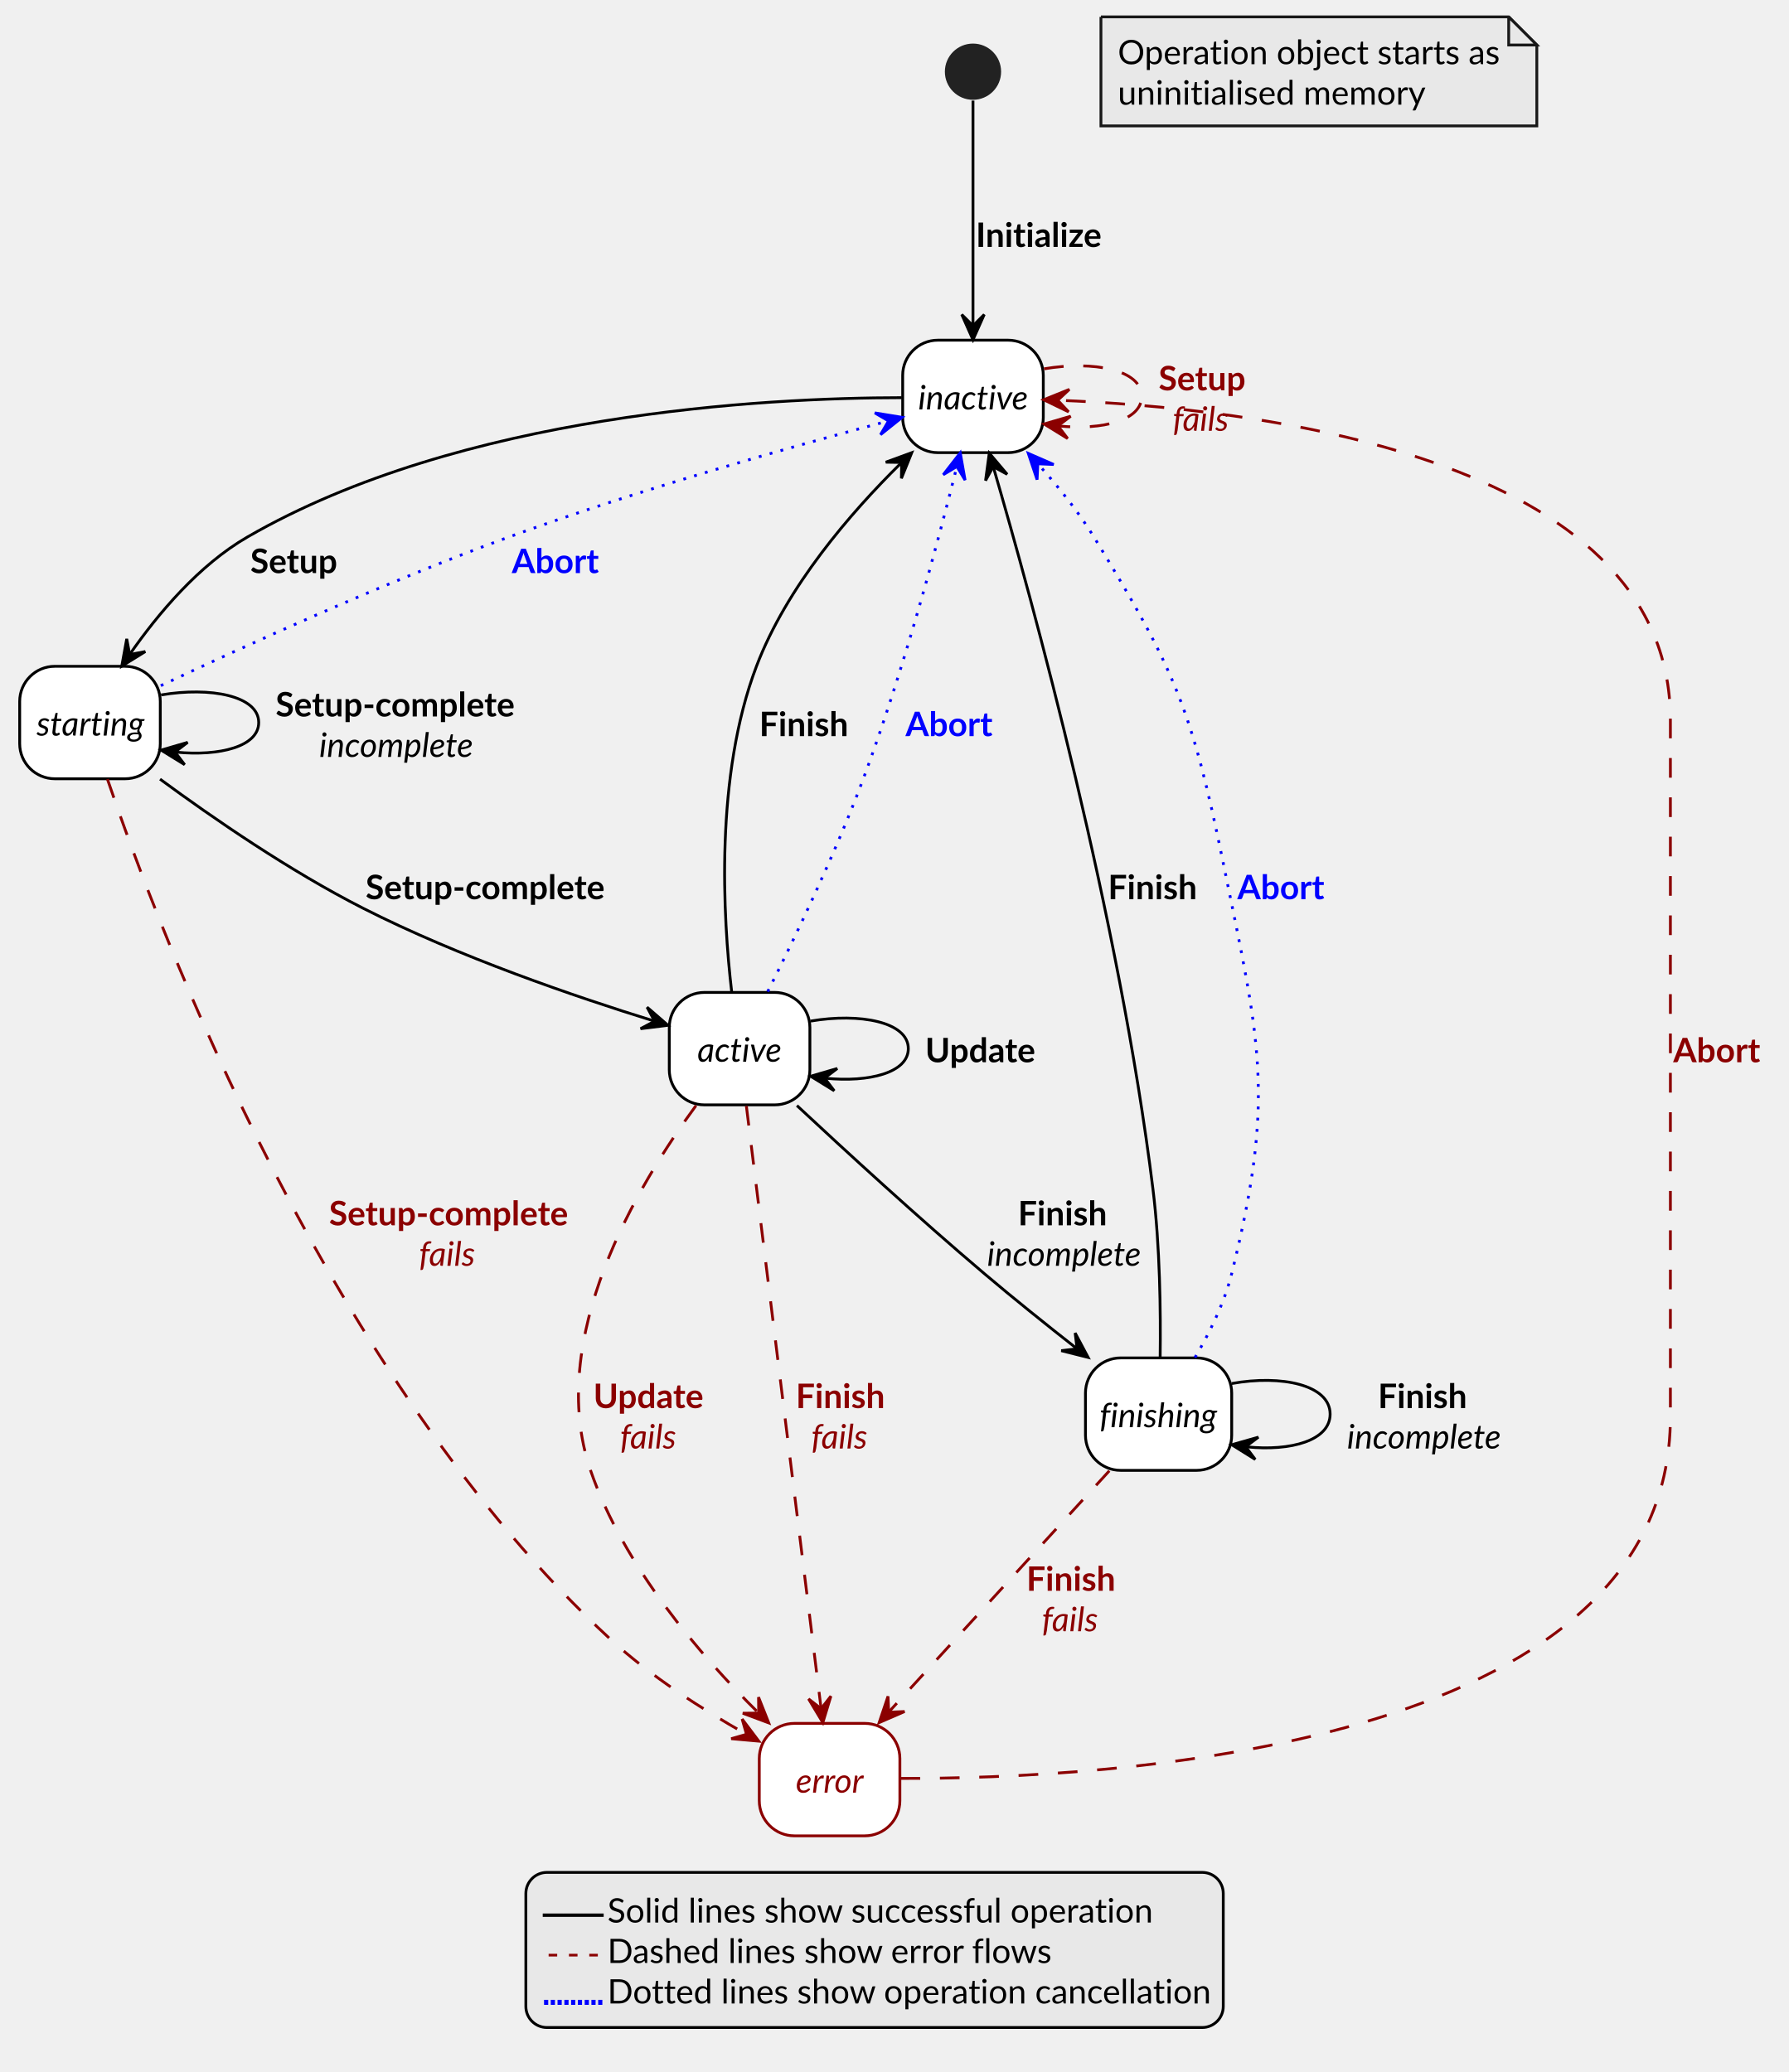
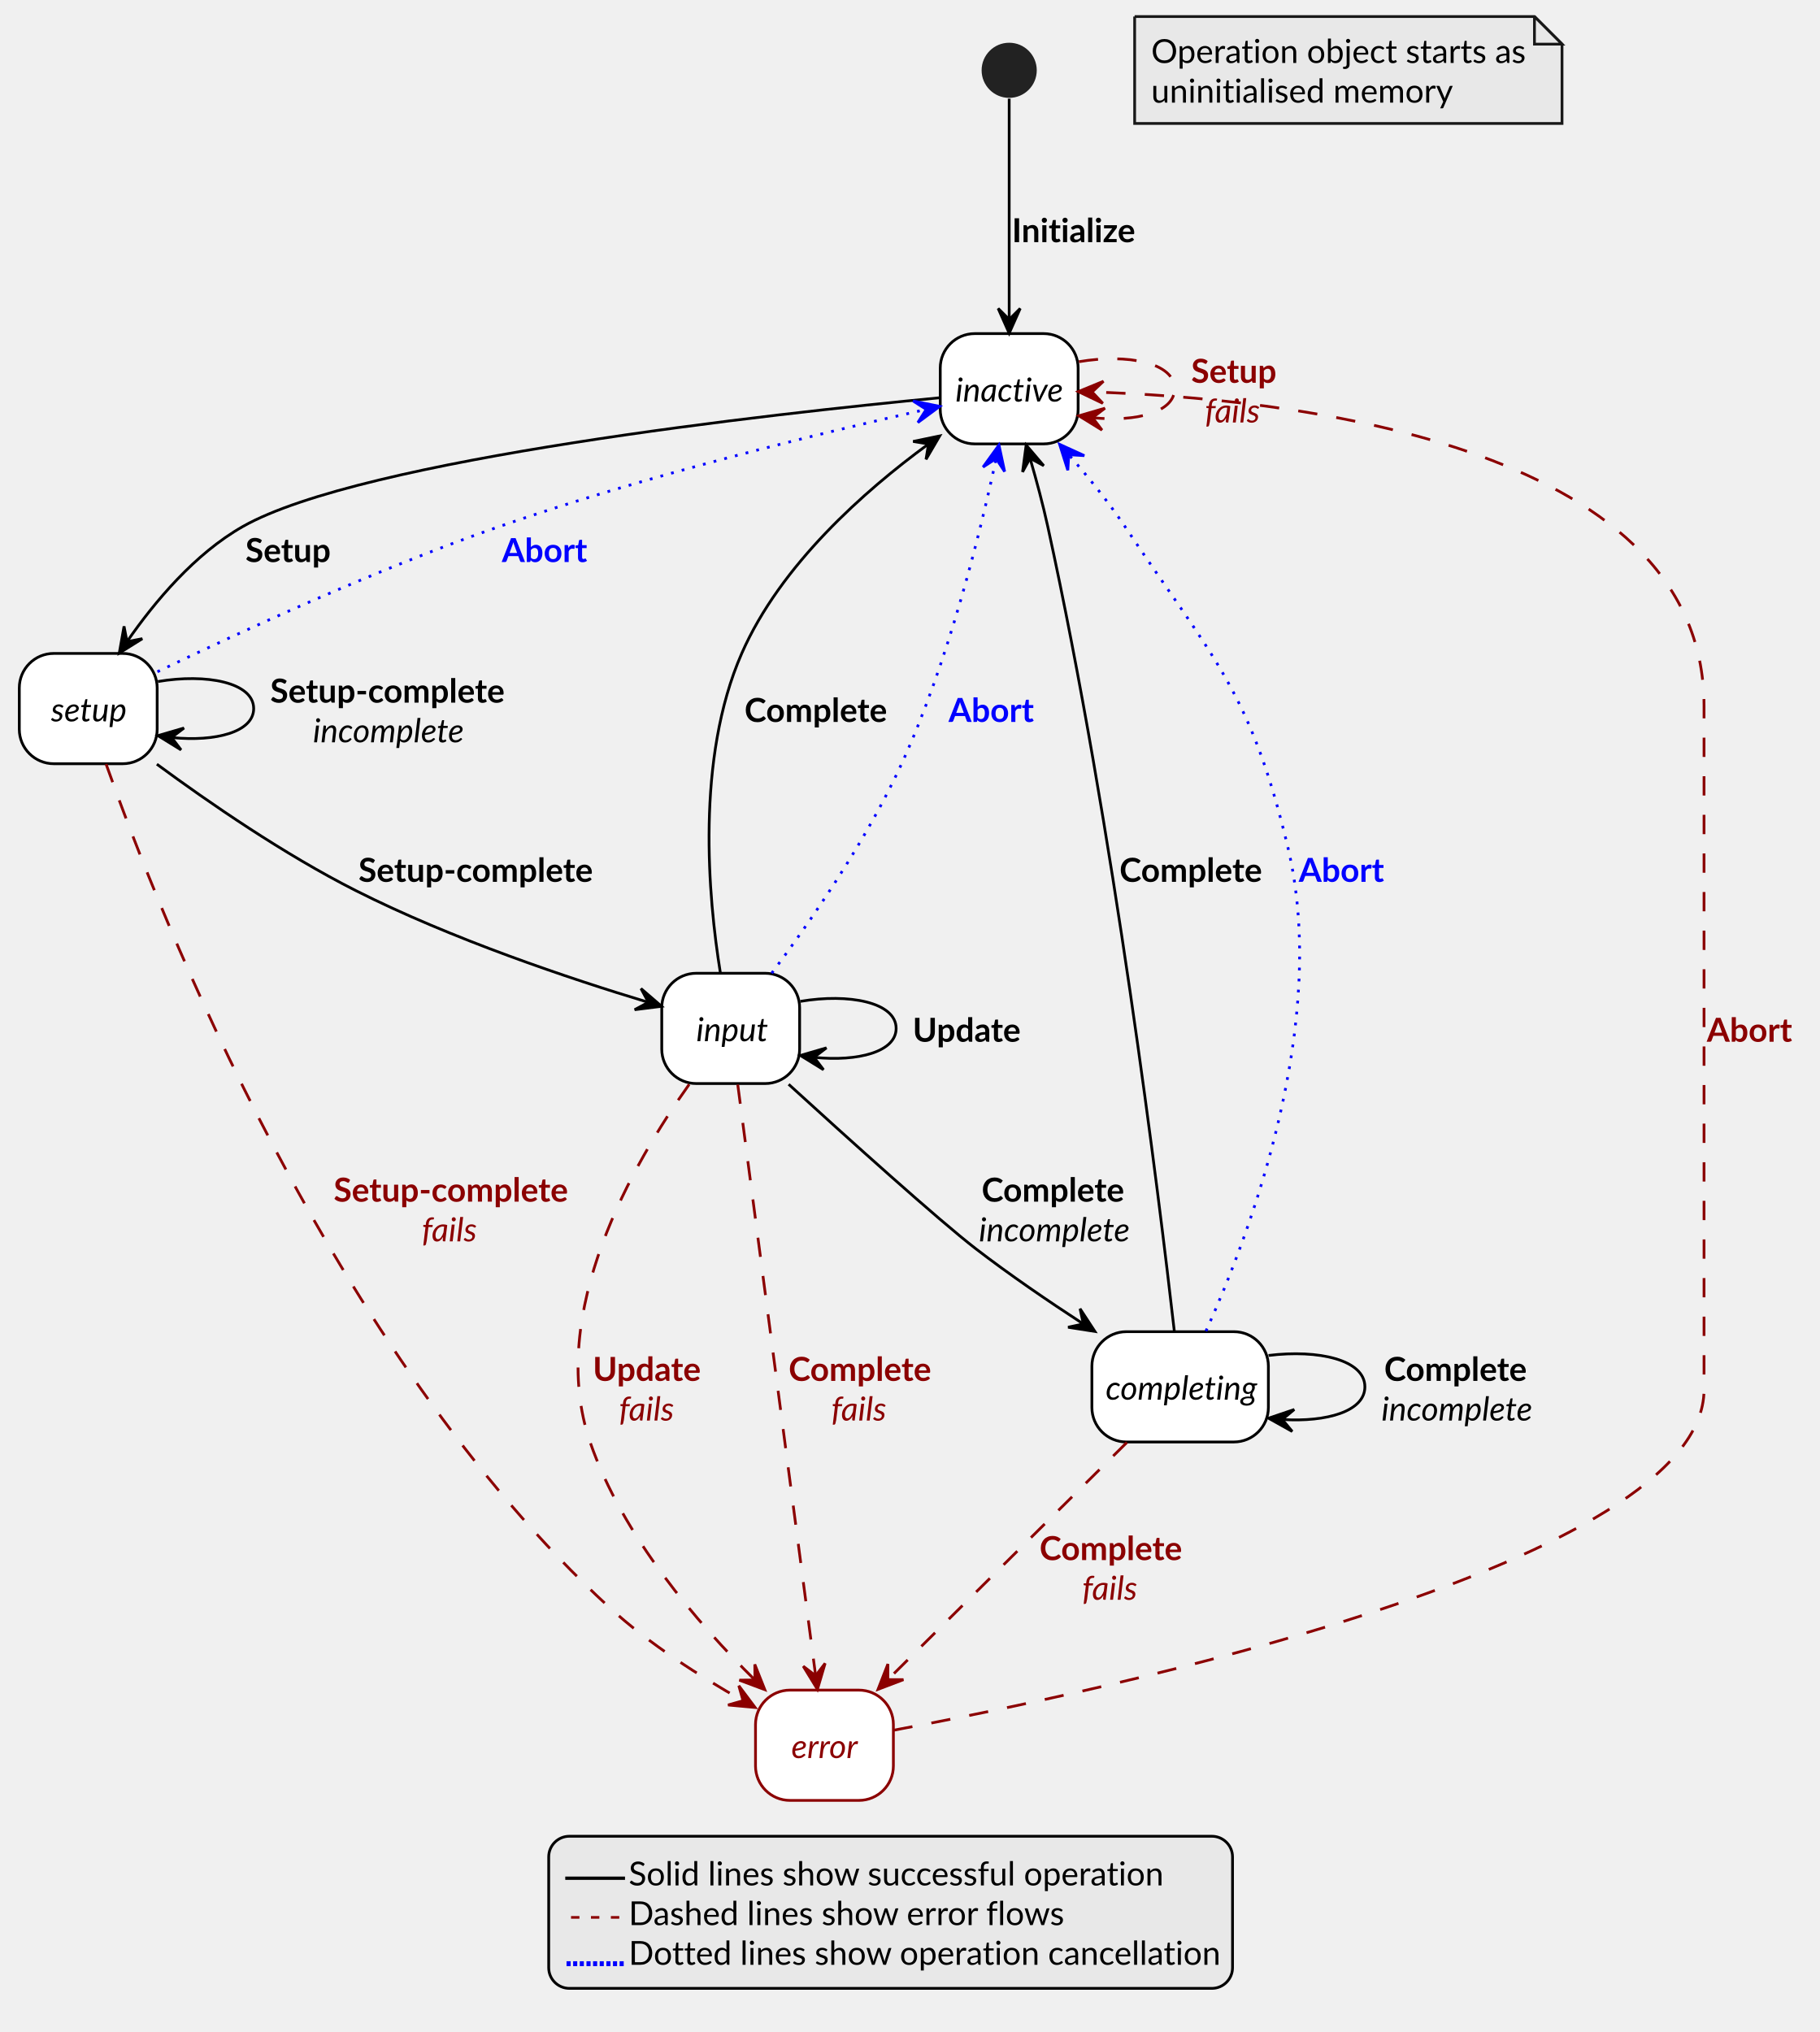
- <svg xmlns="http://www.w3.org/2000/svg" contentStyleType="text/css" height="737px" preserveAspectRatio="none" style="width:636px;height:737px;background:#FFFFFF55;" version="1.1" viewBox="0 0 636 737" width="636px" zoomAndPan="magnify">
+ <svg xmlns="http://www.w3.org/2000/svg" contentStyleType="text/css" height="737px" preserveAspectRatio="none" style="width:660px;height:737px;background:#FFFFFF55;" version="1.1" viewBox="0 0 660 737" width="660px" zoomAndPan="magnify">
  <defs />
  <g>
-     <rect fill="#FFFFFF" height="40" rx="12.5" ry="12.5" style="stroke:#000000;stroke-width:1.0;" width="50" x="321" y="121" />
-     <text fill="#000000" font-family="Lato,sans-serif" font-size="12" font-style="italic" lengthAdjust="spacing" textLength="39" x="326.5" y="145.641">inactive</text>
+     <rect fill="#FFFFFF" height="40" rx="12.5" ry="12.5" style="stroke:#000000;stroke-width:1.0;" width="50" x="341" y="121" />
+     <text fill="#000000" font-family="Lato,sans-serif" font-size="12" font-style="italic" lengthAdjust="spacing" textLength="39" x="346.5" y="145.641">inactive</text>
    <rect fill="#FFFFFF" height="40" rx="12.5" ry="12.5" style="stroke:#000000;stroke-width:1.0;" width="50" x="7" y="237" />
-     <text fill="#000000" font-family="Lato,sans-serif" font-size="12" font-style="italic" lengthAdjust="spacing" textLength="38" x="13" y="261.641">starting</text>
-     <rect fill="#FFFFFF" height="40" rx="12.5" ry="12.5" style="stroke:#000000;stroke-width:1.0;" width="50" x="238" y="353" />
-     <text fill="#000000" font-family="Lato,sans-serif" font-size="12" font-style="italic" lengthAdjust="spacing" textLength="30" x="248" y="377.641">active</text>
-     <rect fill="#FFFFFF" height="40" rx="12.5" ry="12.5" style="stroke:#000000;stroke-width:1.0;" width="52" x="386" y="483" />
-     <text fill="#000000" font-family="Lato,sans-serif" font-size="12" font-style="italic" lengthAdjust="spacing" textLength="42" x="391" y="507.641">finishing</text>
-     <rect fill="#FFFFFF" height="40" rx="12.5" ry="12.5" style="stroke:#8B0000;stroke-width:1.0;" width="50" x="270" y="613" />
-     <text fill="#8B0000" font-family="Lato,sans-serif" font-size="12" font-style="italic" lengthAdjust="spacing" textLength="24" x="283" y="637.641">error</text>
-     <ellipse cx="346" cy="25.5" fill="#222222" rx="10" ry="10" style="stroke:none;stroke-width:1.0;" />
+     <text fill="#000000" font-family="Lato,sans-serif" font-size="12" font-style="italic" lengthAdjust="spacing" textLength="27" x="18.5" y="261.641">setup</text>
+     <rect fill="#FFFFFF" height="40" rx="12.5" ry="12.5" style="stroke:#000000;stroke-width:1.0;" width="50" x="240" y="353" />
+     <text fill="#000000" font-family="Lato,sans-serif" font-size="12" font-style="italic" lengthAdjust="spacing" textLength="25" x="252.5" y="377.641">input</text>
+     <rect fill="#FFFFFF" height="40" rx="12.5" ry="12.5" style="stroke:#000000;stroke-width:1.0;" width="64" x="396" y="483" />
+     <text fill="#000000" font-family="Lato,sans-serif" font-size="12" font-style="italic" lengthAdjust="spacing" textLength="54" x="401" y="507.641">completing</text>
+     <rect fill="#FFFFFF" height="40" rx="12.5" ry="12.5" style="stroke:#8B0000;stroke-width:1.0;" width="50" x="274" y="613" />
+     <text fill="#8B0000" font-family="Lato,sans-serif" font-size="12" font-style="italic" lengthAdjust="spacing" textLength="24" x="287" y="637.641">error</text>
+     <ellipse cx="366" cy="25.5" fill="#222222" rx="10" ry="10" style="stroke:none;stroke-width:1.0;" />
    <g id="elem_N1">
-       <path d="M391.5,6 L391.5,44.784 L546.5,44.784 L546.5,16 L536.5,6 L391.5,6 " fill="#E8E8E8" style="stroke:#181818;stroke-width:1.0;" />
-       <path d="M536.5,6 L536.5,16 L546.5,16 L536.5,6 " fill="#E8E8E8" style="stroke:#181818;stroke-width:1.0;" />
-       <text fill="#000000" font-family="Lato,sans-serif" font-size="12" lengthAdjust="spacing" textLength="134" x="397.5" y="22.837">Operation object starts as</text>
-       <text fill="#000000" font-family="Lato,sans-serif" font-size="12" lengthAdjust="spacing" textLength="110" x="397.5" y="37.23">uninitialised memory</text>
+       <path d="M411.5,6 L411.5,44.784 L566.5,44.784 L566.5,16 L556.5,6 L411.5,6 " fill="#E8E8E8" style="stroke:#181818;stroke-width:1.0;" />
+       <path d="M556.5,6 L556.5,16 L566.5,16 L556.5,6 " fill="#E8E8E8" style="stroke:#181818;stroke-width:1.0;" />
+       <text fill="#000000" font-family="Lato,sans-serif" font-size="12" lengthAdjust="spacing" textLength="134" x="417.5" y="22.837">Operation object starts as</text>
+       <text fill="#000000" font-family="Lato,sans-serif" font-size="12" lengthAdjust="spacing" textLength="110" x="417.5" y="37.23">uninitialised memory</text>
    </g>
    <g id="link_*start_inactive">
-       <path d="M346,35.79 C346,53.09 346,90.75 346,115.74 " fill="none" id="*start-to-inactive" style="stroke:#000000;stroke-width:1.0;" />
-       <polygon fill="#000000" points="346,120.87,350,111.87,346,115.87,342,111.87,346,120.87" style="stroke:#000000;stroke-width:1.0;" />
-       <text fill="#000000" font-family="Lato,sans-serif" font-size="12" font-weight="bold" lengthAdjust="spacing" textLength="46" x="347" y="87.838">Initialize</text>
+       <path d="M366,35.79 C366,53.09 366,90.75 366,115.74 " fill="none" id="*start-to-inactive" style="stroke:#000000;stroke-width:1.0;" />
+       <polygon fill="#000000" points="366,120.87,370,111.87,366,115.87,362,111.87,366,120.87" style="stroke:#000000;stroke-width:1.0;" />
+       <text fill="#000000" font-family="Lato,sans-serif" font-size="12" font-weight="bold" lengthAdjust="spacing" textLength="46" x="367" y="87.838">Initialize</text>
    </g>
-     <g id="link_inactive_starting">
-       <path d="M320.66,141.45 C272.15,141.49 164.2,147 88,191 C70.7,200.99 56.16,218.35 46.23,232.62 " fill="none" id="inactive-to-starting" style="stroke:#000000;stroke-width:1.0;" />
-       <polygon fill="#000000" points="43.3,236.94,51.674,231.756,46.116,232.809,45.064,227.25,43.3,236.94" style="stroke:#000000;stroke-width:1.0;" />
+     <g id="link_inactive_setup">
+       <path d="M340.75,144.27 C280.71,150.01 131.24,166.41 88,191 C70.63,200.88 56.09,218.25 46.18,232.55 " fill="none" id="inactive-to-setup" style="stroke:#000000;stroke-width:1.0;" />
+       <polygon fill="#000000" points="43.26,236.87,51.614,231.653,46.06,232.727,44.986,227.173,43.26,236.87" style="stroke:#000000;stroke-width:1.0;" />
      <text fill="#000000" font-family="Lato,sans-serif" font-size="12" font-weight="bold" lengthAdjust="spacing" textLength="31" x="89" y="203.838">Setup</text>
    </g>
-     <g id="link_starting_inactive">
-       <path d="M57.19,243.88 C86.51,230.03 136.59,207.21 181,191 C227.23,174.12 282.26,158.68 315.64,149.81 " fill="none" id="starting-to-inactive" style="stroke:#0000FF;stroke-width:1.0;stroke-dasharray:1.0,3.0;" />
-       <polygon fill="#0000FF" points="320.81,148.45,311.089,146.867,315.974,149.72,313.121,154.604,320.81,148.45" style="stroke:#0000FF;stroke-width:1.0;" />
+     <g id="link_setup_inactive">
+       <path d="M57.1,243.64 C86.35,229.58 136.36,206.55 181,191 C234.38,172.41 298.52,156.89 335.54,148.57 " fill="none" id="setup-to-inactive" style="stroke:#0000FF;stroke-width:1.0;stroke-dasharray:1.0,3.0;" />
+       <polygon fill="#0000FF" points="340.8,147.39,331.147,145.438,335.919,148.475,332.882,153.247,340.8,147.39" style="stroke:#0000FF;stroke-width:1.0;" />
      <text fill="#0000FF" font-family="Lato,sans-serif" font-size="12" font-weight="bold" lengthAdjust="spacing" textLength="33" x="182" y="203.838">Abort</text>
    </g>
-     <g id="link_starting_starting">
-       <path d="M57.28,247.19 C74.77,244.21 92,247.48 92,257 C92,265.55 78.09,269.06 62.58,267.53 " fill="none" id="starting-to-starting" style="stroke:#000000;stroke-width:1.0;" />
+     <g id="link_setup_setup">
+       <path d="M57.28,247.19 C74.77,244.21 92,247.48 92,257 C92,265.55 78.09,269.06 62.58,267.53 " fill="none" id="setup-to-setup" style="stroke:#000000;stroke-width:1.0;" />
      <polygon fill="#000000" points="57.28,266.81,65.662,271.982,62.235,267.481,66.735,264.054,57.28,266.81" style="stroke:#000000;stroke-width:1.0;" />
      <text fill="#000000" font-family="Lato,sans-serif" font-size="12" font-weight="bold" lengthAdjust="spacing" textLength="85" x="98" y="254.838">Setup-complete</text>
      <text fill="#000000" font-family="Lato,sans-serif" font-size="12" font-style="italic" lengthAdjust="spacing" textLength="54" x="113.5" y="269.23">incomplete</text>
    </g>
-     <g id="link_starting_active">
-       <path d="M56.91,277.13 C75.92,291.12 103.16,309.86 129,323 C163.09,340.34 204.8,354.58 232.54,363.16 " fill="none" id="starting-to-active" style="stroke:#000000;stroke-width:1.0;" />
-       <polygon fill="#000000" points="237.55,364.7,230.105,358.252,232.767,363.244,227.775,365.905,237.55,364.7" style="stroke:#000000;stroke-width:1.0;" />
+     <g id="link_setup_input">
+       <path d="M56.89,277.17 C75.89,291.17 103.13,309.92 129,323 C163.9,340.64 206.69,354.96 234.84,363.46 " fill="none" id="setup-to-input" style="stroke:#000000;stroke-width:1.0;" />
+       <polygon fill="#000000" points="239.93,364.98,232.468,358.552,235.143,363.537,230.159,366.212,239.93,364.98" style="stroke:#000000;stroke-width:1.0;" />
      <text fill="#000000" font-family="Lato,sans-serif" font-size="12" font-weight="bold" lengthAdjust="spacing" textLength="85" x="130" y="319.837">Setup-complete</text>
    </g>
-     <g id="link_active_active">
-       <path d="M288.28,363.19 C305.77,360.21 323,363.48 323,373 C323,381.55 309.09,385.06 293.58,383.53 " fill="none" id="active-to-active" style="stroke:#000000;stroke-width:1.0;" />
-       <polygon fill="#000000" points="288.28,382.81,296.662,387.982,293.235,383.481,297.735,380.054,288.28,382.81" style="stroke:#000000;stroke-width:1.0;" />
-       <text fill="#000000" font-family="Lato,sans-serif" font-size="12" font-weight="bold" lengthAdjust="spacing" textLength="40" x="329" y="377.837">Update</text>
+     <g id="link_input_input">
+       <path d="M290.28,363.19 C307.77,360.21 325,363.48 325,373 C325,381.55 311.09,385.06 295.58,383.53 " fill="none" id="input-to-input" style="stroke:#000000;stroke-width:1.0;" />
+       <polygon fill="#000000" points="290.28,382.81,298.662,387.982,295.235,383.481,299.735,380.054,290.28,382.81" style="stroke:#000000;stroke-width:1.0;" />
+       <text fill="#000000" font-family="Lato,sans-serif" font-size="12" font-weight="bold" lengthAdjust="spacing" textLength="40" x="331" y="377.837">Update</text>
    </g>
-     <g id="link_active_finishing">
-       <path d="M283.39,393.24 C300.8,409.49 326.65,433.21 350,453 C360.53,461.93 372.37,471.41 382.85,479.63 " fill="none" id="active-to-finishing" style="stroke:#000000;stroke-width:1.0;" />
-       <polygon fill="#000000" points="386.95,482.83,382.328,474.133,383.012,479.748,377.397,480.433,386.95,482.83" style="stroke:#000000;stroke-width:1.0;" />
-       <text fill="#000000" font-family="Lato,sans-serif" font-size="12" font-weight="bold" lengthAdjust="spacing" textLength="32" x="362" y="435.837">Finish</text>
-       <text fill="#000000" font-family="Lato,sans-serif" font-size="12" font-style="italic" lengthAdjust="spacing" textLength="54" x="351" y="450.23">incomplete</text>
+     <g id="link_input_completing">
+       <path d="M286.02,393.27 C307.82,413.16 340.57,442.67 354,453 C366.19,462.37 380.11,471.87 392.57,479.99 " fill="none" id="input-to-completing" style="stroke:#000000;stroke-width:1.0;" />
+       <polygon fill="#000000" points="397.09,482.91,391.702,474.666,392.891,480.196,387.36,481.385,397.09,482.91" style="stroke:#000000;stroke-width:1.0;" />
+       <text fill="#000000" font-family="Lato,sans-serif" font-size="12" font-weight="bold" lengthAdjust="spacing" textLength="52" x="356" y="435.837">Complete</text>
+       <text fill="#000000" font-family="Lato,sans-serif" font-size="12" font-style="italic" lengthAdjust="spacing" textLength="54" x="355" y="450.23">incomplete</text>
    </g>
-     <g id="link_active_inactive">
-       <path d="M260.2,352.91 C257.07,326.06 254.18,276.04 269,237 C279.72,208.77 302.3,182.58 320.25,164.88 " fill="none" id="active-to-inactive" style="stroke:#000000;stroke-width:1.0;" />
-       <polygon fill="#000000" points="324.23,161.01,314.982,164.396,320.638,164.488,320.546,170.144,324.23,161.01" style="stroke:#000000;stroke-width:1.0;" />
-       <text fill="#000000" font-family="Lato,sans-serif" font-size="12" font-weight="bold" lengthAdjust="spacing" textLength="32" x="270" y="261.837">Finish</text>
+     <g id="link_input_inactive">
+       <path d="M261.23,352.69 C256.86,325.57 252.26,275.23 269,237 C283.06,204.88 313.53,178.02 336.59,161.14 " fill="none" id="input-to-inactive" style="stroke:#000000;stroke-width:1.0;" />
+       <polygon fill="#000000" points="340.81,158.11,331.167,160.112,336.749,161.027,335.834,166.609,340.81,158.11" style="stroke:#000000;stroke-width:1.0;" />
+       <text fill="#000000" font-family="Lato,sans-serif" font-size="12" font-weight="bold" lengthAdjust="spacing" textLength="52" x="270" y="261.837">Complete</text>
    </g>
-     <g id="link_active_inactive">
-       <path d="M272.99,352.72 C282.55,333.78 296.95,303.9 307,277 C321.22,238.92 333.45,193.22 340.26,165.95 " fill="none" id="active-to-inactive-1" style="stroke:#0000FF;stroke-width:1.0;stroke-dasharray:1.0,3.0;" />
-       <polygon fill="#0000FF" points="341.47,161.08,335.423,168.854,340.267,165.933,343.188,170.778,341.47,161.08" style="stroke:#0000FF;stroke-width:1.0;" />
-       <text fill="#0000FF" font-family="Lato,sans-serif" font-size="12" font-weight="bold" lengthAdjust="spacing" textLength="33" x="322" y="261.837">Abort</text>
+     <g id="link_input_inactive">
+       <path d="M279.87,352.98 C293.72,334.47 314.12,305.11 327,277 C343.94,240.05 355.35,194 361.25,166.36 " fill="none" id="input-to-inactive-1" style="stroke:#0000FF;stroke-width:1.0;stroke-dasharray:1.0,3.0;" />
+       <polygon fill="#0000FF" points="362.29,161.42,356.522,169.403,361.26,166.313,364.35,171.051,362.29,161.42" style="stroke:#0000FF;stroke-width:1.0;" />
+       <text fill="#0000FF" font-family="Lato,sans-serif" font-size="12" font-weight="bold" lengthAdjust="spacing" textLength="33" x="344" y="261.837">Abort</text>
    </g>
-     <g id="link_finishing_finishing">
-       <path d="M438.02,492.11 C455.69,488.93 473,492.56 473,503 C473,512.38 459.03,516.26 443.37,514.64 " fill="none" id="finishing-to-finishing" style="stroke:#000000;stroke-width:1.0;" />
-       <polygon fill="#000000" points="438.02,513.89,446.372,519.109,442.971,514.589,447.491,511.188,438.02,513.89" style="stroke:#000000;stroke-width:1.0;" />
-       <text fill="#000000" font-family="Lato,sans-serif" font-size="12" font-weight="bold" lengthAdjust="spacing" textLength="32" x="490" y="500.837">Finish</text>
-       <text fill="#000000" font-family="Lato,sans-serif" font-size="12" font-style="italic" lengthAdjust="spacing" textLength="54" x="479" y="515.23">incomplete</text>
+     <g id="link_completing_completing">
+       <path d="M460.06,491.62 C478.2,489.39 495,493.19 495,503 C495,511.89 481.2,515.84 465.11,514.85 " fill="none" id="completing-to-completing" style="stroke:#000000;stroke-width:1.0;" />
+       <polygon fill="#000000" points="460.06,514.38,468.657,519.185,465.039,514.837,469.388,511.219,460.06,514.38" style="stroke:#000000;stroke-width:1.0;" />
+       <text fill="#000000" font-family="Lato,sans-serif" font-size="12" font-weight="bold" lengthAdjust="spacing" textLength="52" x="502" y="500.837">Complete</text>
+       <text fill="#000000" font-family="Lato,sans-serif" font-size="12" font-style="italic" lengthAdjust="spacing" textLength="54" x="501" y="515.23">incomplete</text>
    </g>
-     <g id="link_finishing_inactive">
-       <path d="M412.56,482.77 C412.77,466.72 412.51,443.29 410,423 C398.07,326.46 367.35,214.49 353.26,166.2 " fill="none" id="finishing-to-inactive" style="stroke:#000000;stroke-width:1.0;" />
-       <polygon fill="#000000" points="351.79,161.18,350.47,170.94,353.19,165.98,358.15,168.7,351.79,161.18" style="stroke:#000000;stroke-width:1.0;" />
-       <text fill="#000000" font-family="Lato,sans-serif" font-size="12" font-weight="bold" lengthAdjust="spacing" textLength="32" x="394" y="319.837">Finish</text>
+     <g id="link_completing_inactive">
+       <path d="M425.9,482.91 C420.33,434.02 403.97,300.4 380,191 C378.25,183 375.93,174.37 373.68,166.62 " fill="none" id="completing-to-inactive" style="stroke:#000000;stroke-width:1.0;" />
+       <polygon fill="#000000" points="372.15,161.41,370.857,171.174,373.563,166.206,378.531,168.912,372.15,161.41" style="stroke:#000000;stroke-width:1.0;" />
+       <text fill="#000000" font-family="Lato,sans-serif" font-size="12" font-weight="bold" lengthAdjust="spacing" textLength="52" x="406" y="319.837">Complete</text>
    </g>
-     <g id="link_finishing_inactive">
-       <path d="M424.95,482.87 C430.09,474.15 435.4,463.47 438,453 C453.67,390.02 448,370.59 435,307 C423.89,252.66 417.94,238.31 389,191 C383.42,181.87 376.09,172.8 369.08,165 " fill="none" id="finishing-to-inactive-1" style="stroke:#0000FF;stroke-width:1.0;stroke-dasharray:1.0,3.0;" />
-       <polygon fill="#0000FF" points="365.67,161.27,368.793,170.611,369.045,164.959,374.696,165.211,365.67,161.27" style="stroke:#0000FF;stroke-width:1.0;" />
-       <text fill="#0000FF" font-family="Lato,sans-serif" font-size="12" font-weight="bold" lengthAdjust="spacing" textLength="33" x="440" y="319.837">Abort</text>
+     <g id="link_completing_inactive">
+       <path d="M437.36,482.8 C453.25,447.71 482.33,370.96 467,307 C453.52,250.75 440.16,239.08 408,191 C402,182.04 394.58,172.89 387.65,164.96 " fill="none" id="completing-to-inactive-1" style="stroke:#0000FF;stroke-width:1.0;stroke-dasharray:1.0,3.0;" />
+       <polygon fill="#0000FF" points="384.29,161.17,387.262,170.56,387.605,164.913,393.251,165.256,384.29,161.17" style="stroke:#0000FF;stroke-width:1.0;" />
+       <text fill="#0000FF" font-family="Lato,sans-serif" font-size="12" font-weight="bold" lengthAdjust="spacing" textLength="33" x="471" y="319.837">Abort</text>
    </g>
    <g id="link_error_inactive">
-       <path d="M320.23,632.57 C392.32,632.77 594,622.72 594,504 C594,256 594,256 594,256 C594,161.28 442.81,144.98 376.53,142.38 " fill="none" id="error-to-inactive" style="stroke:#8B0000;stroke-width:1.0;stroke-dasharray:7.0,7.0;" />
-       <polygon fill="#8B0000" points="371.14,142.19,379.997,146.497,376.137,142.362,380.272,138.502,371.14,142.19" style="stroke:#8B0000;stroke-width:1.0;" />
-       <text fill="#8B0000" font-family="Lato,sans-serif" font-size="12" font-weight="bold" lengthAdjust="spacing" textLength="33" x="595" y="377.837">Abort</text>
+       <path d="M324.03,627.56 C399.23,613.52 618,567.25 618,504 C618,256 618,256 618,256 C618,159.59 463.01,144.29 396.13,142.17 " fill="none" id="error-to-inactive" style="stroke:#8B0000;stroke-width:1.0;stroke-dasharray:7.0,7.0;" />
+       <polygon fill="#8B0000" points="391.08,142.03,399.962,146.285,396.078,142.173,400.191,138.289,391.08,142.03" style="stroke:#8B0000;stroke-width:1.0;" />
+       <text fill="#8B0000" font-family="Lato,sans-serif" font-size="12" font-weight="bold" lengthAdjust="spacing" textLength="33" x="619" y="377.837">Abort</text>
    </g>
    <g id="link_inactive_inactive">
-       <path d="M371.28,131.19 C388.77,128.21 406,131.48 406,141 C406,149.55 392.09,153.06 376.58,151.53 " fill="none" id="inactive-to-inactive" style="stroke:#8B0000;stroke-width:1.0;stroke-dasharray:7.0,7.0;" />
-       <polygon fill="#8B0000" points="371.28,150.81,379.662,155.982,376.235,151.481,380.735,148.054,371.28,150.81" style="stroke:#8B0000;stroke-width:1.0;" />
-       <text fill="#8B0000" font-family="Lato,sans-serif" font-size="12" font-weight="bold" lengthAdjust="spacing" textLength="31" x="412" y="138.838">Setup</text>
-       <text fill="#8B0000" font-family="Lato,sans-serif" font-size="12" font-style="italic" lengthAdjust="spacing" textLength="21" x="417" y="153.23">fails</text>
+       <path d="M391.28,131.19 C408.77,128.21 426,131.48 426,141 C426,149.55 412.09,153.06 396.58,151.53 " fill="none" id="inactive-to-inactive" style="stroke:#8B0000;stroke-width:1.0;stroke-dasharray:7.0,7.0;" />
+       <polygon fill="#8B0000" points="391.28,150.81,399.662,155.982,396.235,151.481,400.735,148.054,391.28,150.81" style="stroke:#8B0000;stroke-width:1.0;" />
+       <text fill="#8B0000" font-family="Lato,sans-serif" font-size="12" font-weight="bold" lengthAdjust="spacing" textLength="31" x="432" y="138.838">Setup</text>
+       <text fill="#8B0000" font-family="Lato,sans-serif" font-size="12" font-style="italic" lengthAdjust="spacing" textLength="21" x="437" y="153.23">fails</text>
    </g>
-     <g id="link_starting_error">
-       <path d="M38.2,277.14 C56.79,331.83 117.05,490.75 217,583 C231.38,596.27 249.83,608.05 265.17,616.73 " fill="none" id="starting-to-error" style="stroke:#8B0000;stroke-width:1.0;stroke-dasharray:7.0,7.0;" />
-       <polygon fill="#8B0000" points="269.83,619.32,263.905,611.453,265.459,616.892,260.02,618.446,269.83,619.32" style="stroke:#8B0000;stroke-width:1.0;" />
-       <text fill="#8B0000" font-family="Lato,sans-serif" font-size="12" font-weight="bold" lengthAdjust="spacing" textLength="85" x="117" y="435.837">Setup-complete</text>
-       <text fill="#8B0000" font-family="Lato,sans-serif" font-size="12" font-style="italic" lengthAdjust="spacing" textLength="21" x="149" y="450.23">fails</text>
+     <g id="link_setup_error">
+       <path d="M38.47,277.12 C57.84,331.74 120.29,490.51 221,583 C235.41,596.23 253.86,608.01 269.2,616.7 " fill="none" id="setup-to-error" style="stroke:#8B0000;stroke-width:1.0;stroke-dasharray:7.0,7.0;" />
+       <polygon fill="#8B0000" points="273.85,619.29,267.945,611.408,269.485,616.851,264.042,618.391,273.85,619.29" style="stroke:#8B0000;stroke-width:1.0;" />
+       <text fill="#8B0000" font-family="Lato,sans-serif" font-size="12" font-weight="bold" lengthAdjust="spacing" textLength="85" x="121" y="435.837">Setup-complete</text>
+       <text fill="#8B0000" font-family="Lato,sans-serif" font-size="12" font-style="italic" lengthAdjust="spacing" textLength="21" x="153" y="450.23">fails</text>
    </g>
-     <g id="link_active_error">
-       <path d="M247.51,393.24 C226.66,421.59 193.93,476.26 210,523 C221.75,557.18 249.1,588.87 269.62,609.17 " fill="none" id="active-to-error" style="stroke:#8B0000;stroke-width:1.0;stroke-dasharray:7.0,7.0;" />
-       <polygon fill="#8B0000" points="273.37,612.83,269.742,603.674,269.799,609.33,264.142,609.388,273.37,612.83" style="stroke:#8B0000;stroke-width:1.0;" />
-       <text fill="#8B0000" font-family="Lato,sans-serif" font-size="12" font-weight="bold" lengthAdjust="spacing" textLength="40" x="211" y="500.837">Update</text>
-       <text fill="#8B0000" font-family="Lato,sans-serif" font-size="12" font-style="italic" lengthAdjust="spacing" textLength="21" x="220.5" y="515.23">fails</text>
+     <g id="link_input_error">
+       <path d="M249.95,393.29 C229.71,421.7 198,476.46 214,523 C225.75,557.18 253.1,588.87 273.62,609.17 " fill="none" id="input-to-error" style="stroke:#8B0000;stroke-width:1.0;stroke-dasharray:7.0,7.0;" />
+       <polygon fill="#8B0000" points="277.37,612.83,273.742,603.674,273.799,609.33,268.142,609.388,277.37,612.83" style="stroke:#8B0000;stroke-width:1.0;" />
+       <text fill="#8B0000" font-family="Lato,sans-serif" font-size="12" font-weight="bold" lengthAdjust="spacing" textLength="40" x="215" y="500.837">Update</text>
+       <text fill="#8B0000" font-family="Lato,sans-serif" font-size="12" font-style="italic" lengthAdjust="spacing" textLength="21" x="224.5" y="515.23">fails</text>
    </g>
-     <g id="link_active_error">
-       <path d="M265.41,393.39 C271.15,439.73 285.67,556.81 291.99,607.73 " fill="none" id="active-to-error-1" style="stroke:#8B0000;stroke-width:1.0;stroke-dasharray:7.0,7.0;" />
-       <polygon fill="#8B0000" points="292.61,612.73,295.473,603.306,291.995,607.768,287.534,604.29,292.61,612.73" style="stroke:#8B0000;stroke-width:1.0;" />
-       <text fill="#8B0000" font-family="Lato,sans-serif" font-size="12" font-weight="bold" lengthAdjust="spacing" textLength="32" x="283" y="500.837">Finish</text>
-       <text fill="#8B0000" font-family="Lato,sans-serif" font-size="12" font-style="italic" lengthAdjust="spacing" textLength="21" x="288.5" y="515.23">fails</text>
+     <g id="link_input_error">
+       <path d="M267.56,393.39 C273.66,439.73 289.09,556.81 295.8,607.73 " fill="none" id="input-to-error-1" style="stroke:#8B0000;stroke-width:1.0;stroke-dasharray:7.0,7.0;" />
+       <polygon fill="#8B0000" points="296.46,612.73,299.243,603.282,295.803,607.773,291.312,604.334,296.46,612.73" style="stroke:#8B0000;stroke-width:1.0;" />
+       <text fill="#8B0000" font-family="Lato,sans-serif" font-size="12" font-weight="bold" lengthAdjust="spacing" textLength="52" x="286" y="500.837">Complete</text>
+       <text fill="#8B0000" font-family="Lato,sans-serif" font-size="12" font-style="italic" lengthAdjust="spacing" textLength="21" x="301.5" y="515.23">fails</text>
    </g>
-     <g id="link_finishing_error">
-       <path d="M394.48,523.16 C373.55,546.07 338.54,584.37 316.12,608.89 " fill="none" id="finishing-to-error" style="stroke:#8B0000;stroke-width:1.0;stroke-dasharray:7.0,7.0;" />
-       <polygon fill="#8B0000" points="312.64,612.71,321.674,608.788,316.022,609.028,315.783,603.376,312.64,612.71" style="stroke:#8B0000;stroke-width:1.0;" />
-       <text fill="#8B0000" font-family="Lato,sans-serif" font-size="12" font-weight="bold" lengthAdjust="spacing" textLength="32" x="365" y="565.837">Finish</text>
-       <text fill="#8B0000" font-family="Lato,sans-serif" font-size="12" font-style="italic" lengthAdjust="spacing" textLength="21" x="370.5" y="580.23">fails</text>
+     <g id="link_completing_error">
+       <path d="M408.69,523.16 C385.6,546.07 347,584.37 322.29,608.89 " fill="none" id="completing-to-error" style="stroke:#8B0000;stroke-width:1.0;stroke-dasharray:7.0,7.0;" />
+       <polygon fill="#8B0000" points="318.44,612.71,327.647,609.212,321.99,609.189,322.013,603.532,318.44,612.71" style="stroke:#8B0000;stroke-width:1.0;" />
+       <text fill="#8B0000" font-family="Lato,sans-serif" font-size="12" font-weight="bold" lengthAdjust="spacing" textLength="52" x="377" y="565.837">Complete</text>
+       <text fill="#8B0000" font-family="Lato,sans-serif" font-size="12" font-style="italic" lengthAdjust="spacing" textLength="21" x="392.5" y="580.23">fails</text>
    </g>
-     <rect fill="#E8E8E8" height="55.176" id="_legend" rx="7.5" ry="7.5" style="stroke:#000000;stroke-width:1.0;" width="248" x="187" y="666" />
-     <text fill="#000000" font-family="Consolas,Menlo,monospace" font-size="12" lengthAdjust="spacing" text-decoration="line-through" textLength="21" x="193" y="684.33">———</text>
-     <text fill="#000000" font-family="Lato,sans-serif" font-size="12" lengthAdjust="spacing" textLength="192" x="216" y="683.837">Solid lines show successful operation</text>
-     <text fill="#8B0000" font-family="Consolas,Menlo,monospace" font-size="12" lengthAdjust="spacing" textLength="21" x="193" y="698.722">---</text>
-     <text fill="#000000" font-family="Lato,sans-serif" font-size="12" lengthAdjust="spacing" textLength="156" x="216" y="698.23">Dashed lines show error flows</text>
-     <text fill="#0000FF" font-family="Consolas,Menlo,monospace" font-size="12" lengthAdjust="spacing" textLength="21" x="193" y="713.114">………</text>
-     <text fill="#000000" font-family="Lato,sans-serif" font-size="12" lengthAdjust="spacing" textLength="213" x="216" y="712.622">Dotted lines show operation cancellation</text>
+     <rect fill="#E8E8E8" height="55.176" id="_legend" rx="7.5" ry="7.5" style="stroke:#000000;stroke-width:1.0;" width="248" x="199" y="666" />
+     <text fill="#000000" font-family="Consolas,Menlo,monospace" font-size="12" lengthAdjust="spacing" text-decoration="line-through" textLength="21" x="205" y="684.33">———</text>
+     <text fill="#000000" font-family="Lato,sans-serif" font-size="12" lengthAdjust="spacing" textLength="192" x="228" y="683.837">Solid lines show successful operation</text>
+     <text fill="#8B0000" font-family="Consolas,Menlo,monospace" font-size="12" lengthAdjust="spacing" textLength="21" x="205" y="698.722">---</text>
+     <text fill="#000000" font-family="Lato,sans-serif" font-size="12" lengthAdjust="spacing" textLength="156" x="228" y="698.23">Dashed lines show error flows</text>
+     <text fill="#0000FF" font-family="Consolas,Menlo,monospace" font-size="12" lengthAdjust="spacing" textLength="21" x="205" y="713.114">………</text>
+     <text fill="#000000" font-family="Lato,sans-serif" font-size="12" lengthAdjust="spacing" textLength="213" x="228" y="712.622">Dotted lines show operation cancellation</text>
  </g>
</svg>
